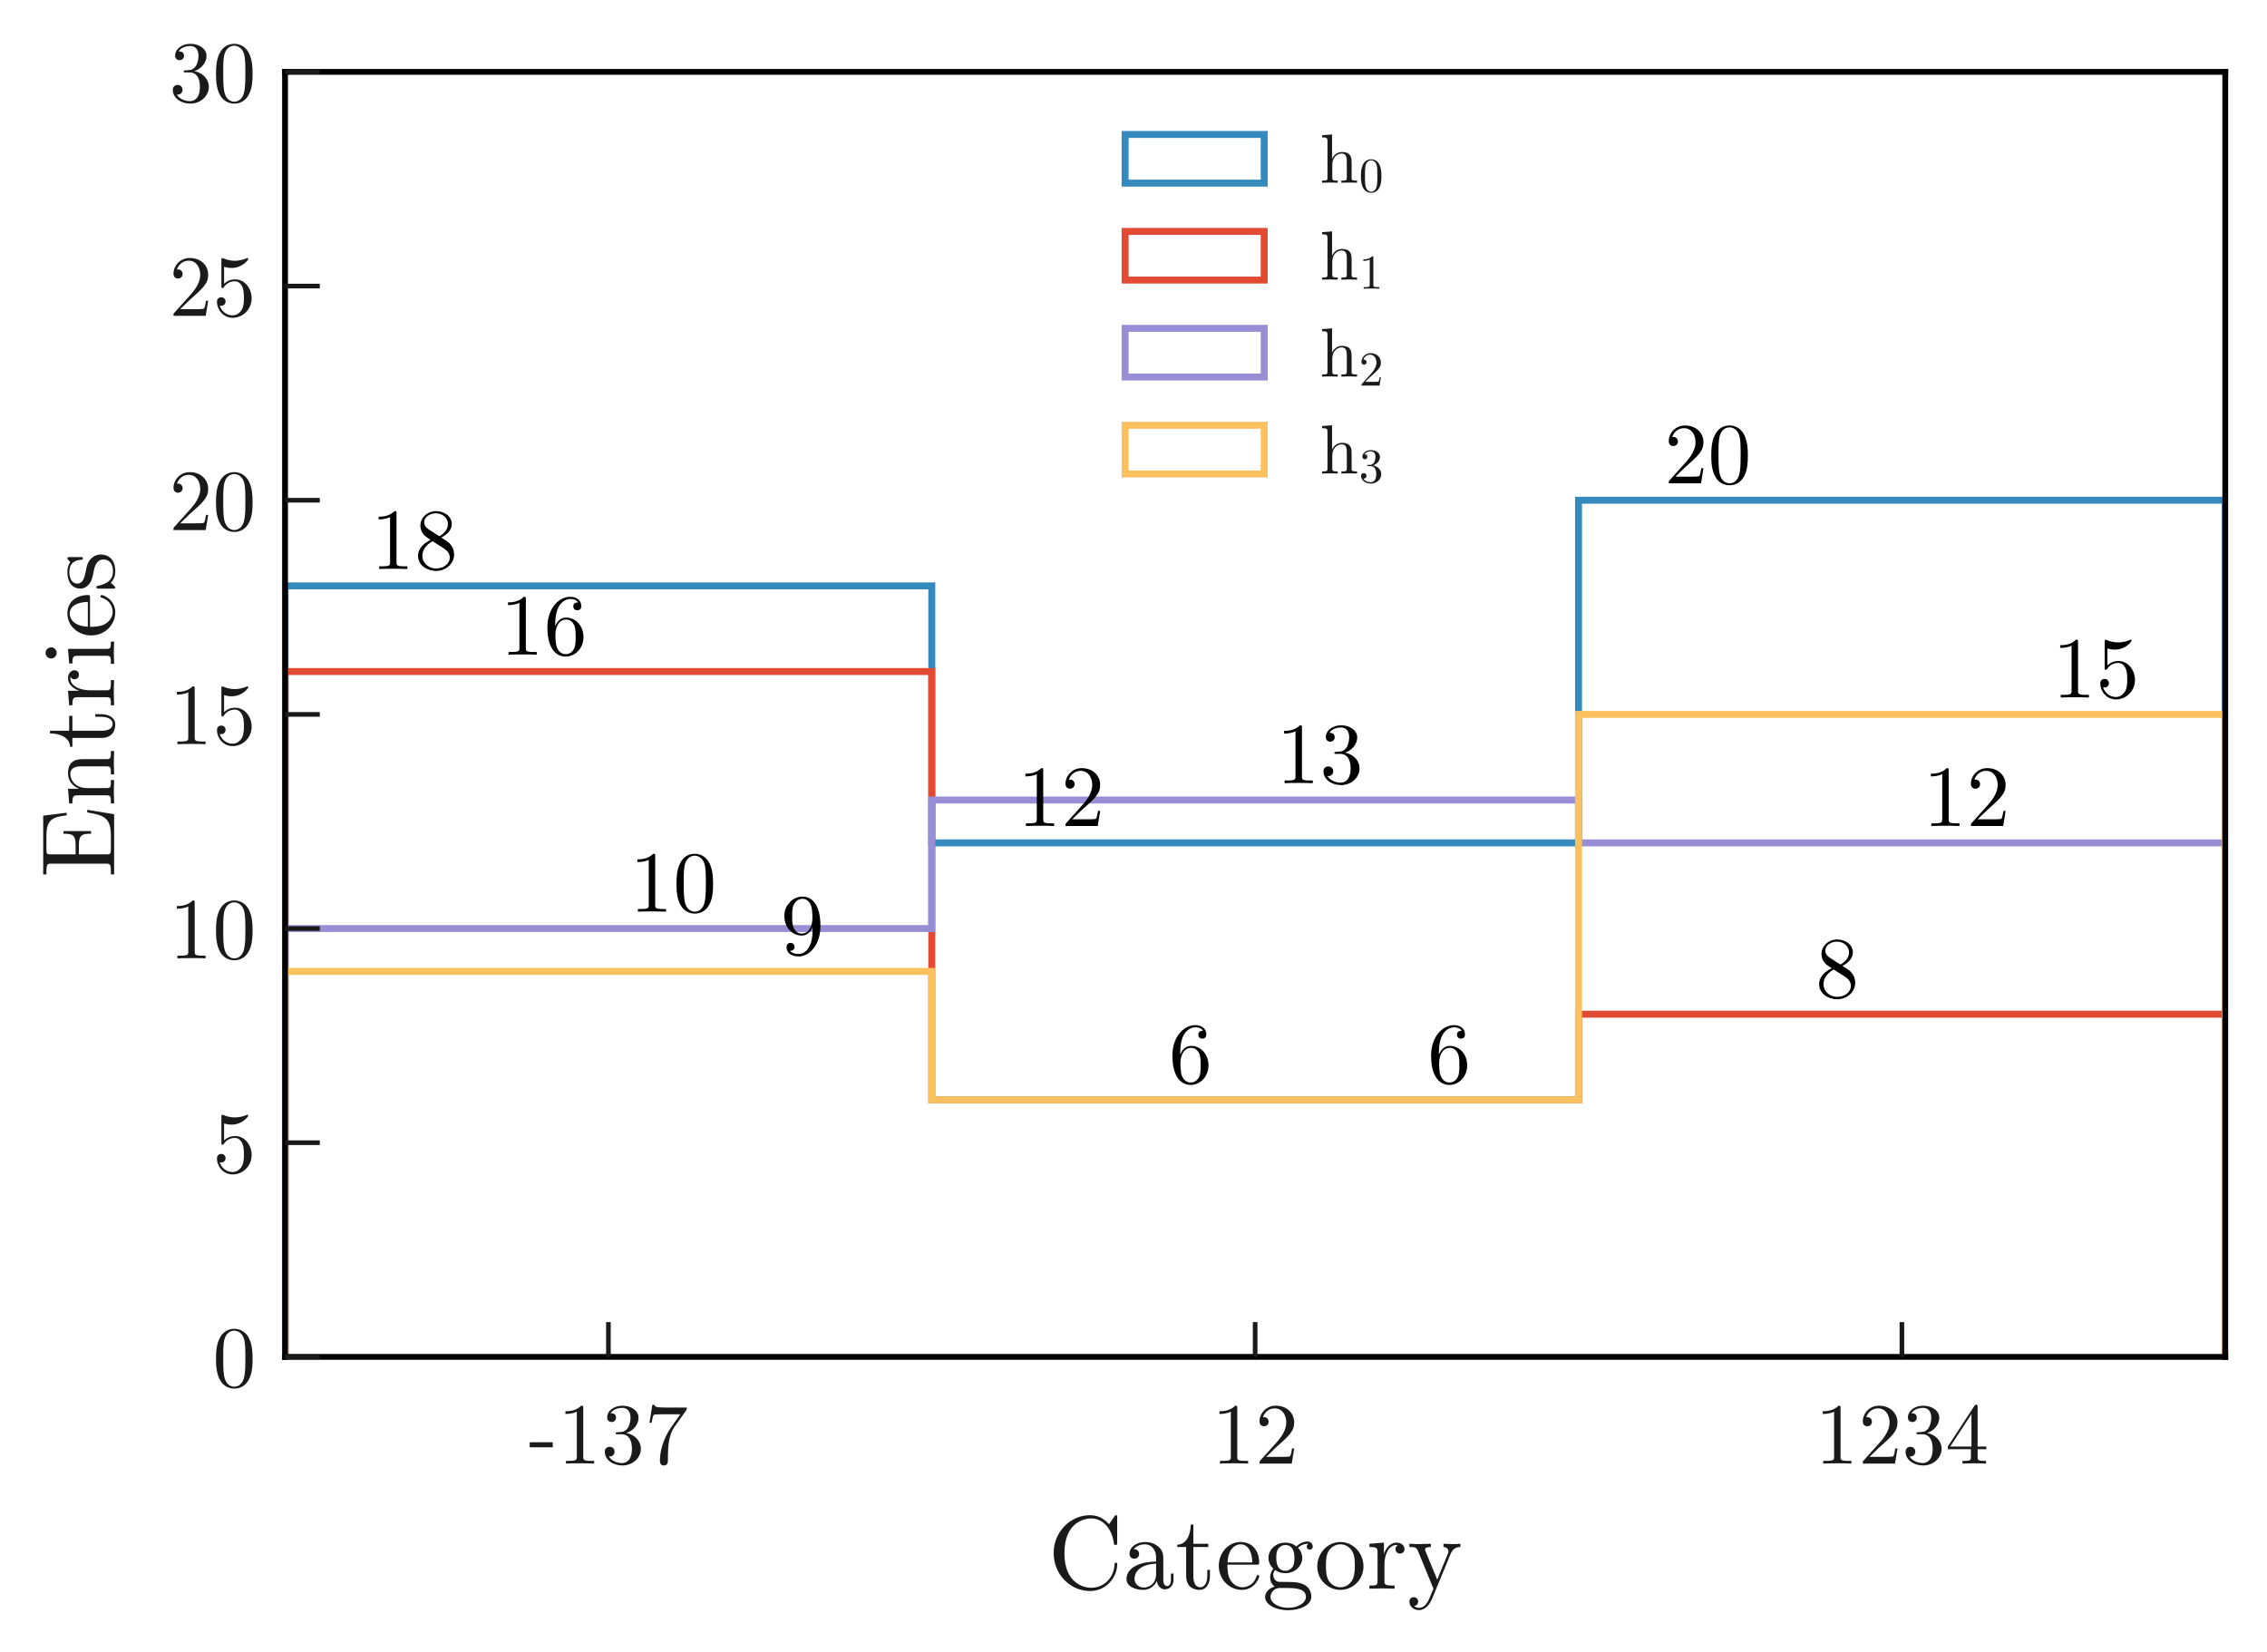
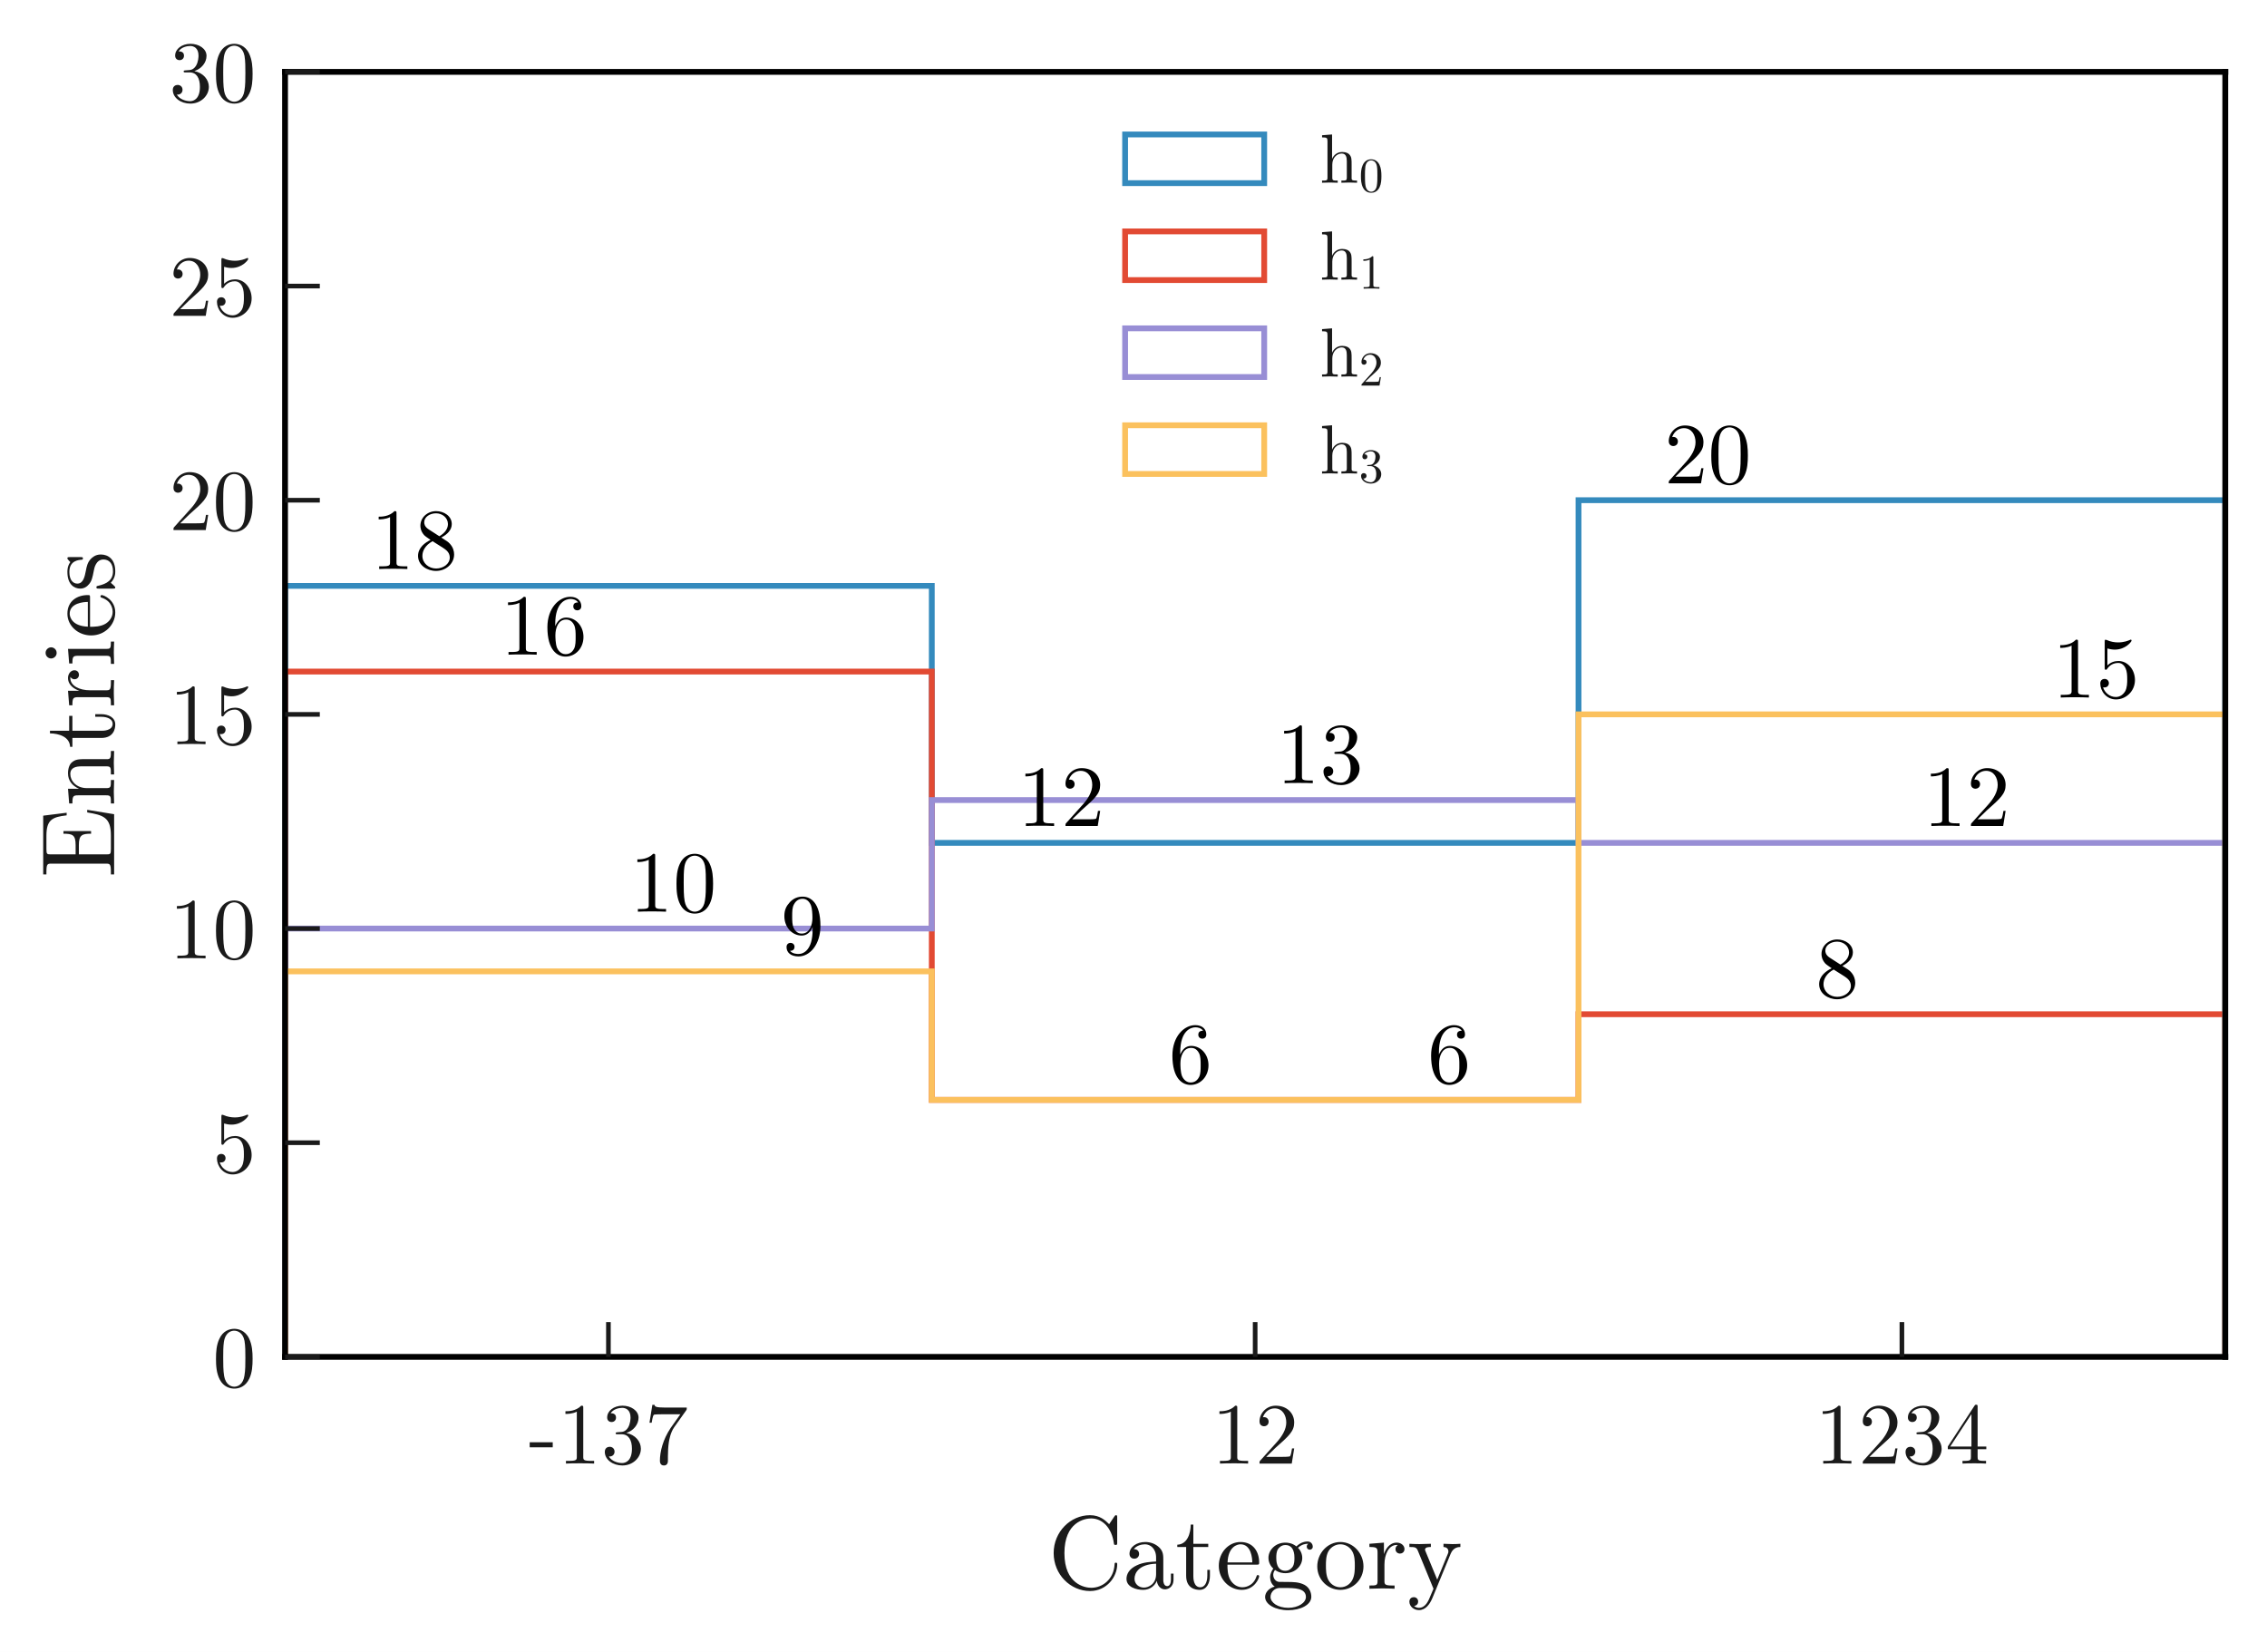
<svg xmlns="http://www.w3.org/2000/svg" xmlns:xlink="http://www.w3.org/1999/xlink" width="391.186pt" height="285.084pt" viewBox="0 0 391.186 285.084" version="1.1">
  <defs>
    <style type="text/css">*{stroke-linejoin: round; stroke-linecap: butt}</style>
  </defs>
  <g id="figure_1">
    <g id="patch_1">
      <path d="M 0 285.084  L 391.186 285.084  L 391.186 0  L 0 0  z " style="fill: #ffffff" />
    </g>
    <g id="axes_1">
      <g id="patch_2">
        <path d="M 49.186 234.165  L 383.986 234.165  L 383.986 12.405  L 49.186 12.405  z " style="fill: #ffffff" />
      </g>
      <g id="patch_3">
-         <path d="M 49.186 234.165  L 49.186 101.109  L 160.786 101.109  L 160.786 145.461  L 272.386 145.461  L 272.386 86.325  L 383.986 86.325  L 383.986 234.165  " clip-path="url(#p1857f18e37)" style="fill: none; stroke: #348abd; stroke-width: 1.2; stroke-linejoin: miter" />
+         <path d="M 49.186 234.165  L 49.186 101.109  L 160.786 101.109  L 160.786 145.461  L 272.386 145.461  L 272.386 86.325  L 383.986 86.325  L 383.986 234.165  " clip-path="url(#p1857f18e37)" style="fill: none; stroke: #348abd; stroke-linejoin: miter" />
      </g>
      <g id="patch_4">
-         <path d="M 49.186 234.165  L 49.186 115.893  L 160.786 115.893  L 160.786 189.813  L 272.386 189.813  L 272.386 175.029  L 383.986 175.029  L 383.986 234.165  " clip-path="url(#p1857f18e37)" style="fill: none; stroke: #e24a33; stroke-width: 1.2; stroke-linejoin: miter" />
+         <path d="M 49.186 234.165  L 49.186 115.893  L 160.786 115.893  L 160.786 189.813  L 272.386 189.813  L 272.386 175.029  L 383.986 175.029  L 383.986 234.165  " clip-path="url(#p1857f18e37)" style="fill: none; stroke: #e24a33; stroke-linejoin: miter" />
      </g>
      <g id="patch_5">
-         <path d="M 49.186 234.165  L 49.186 160.245  L 160.786 160.245  L 160.786 138.069  L 272.386 138.069  L 272.386 145.461  L 383.986 145.461  L 383.986 234.165  " clip-path="url(#p1857f18e37)" style="fill: none; stroke: #988ed5; stroke-width: 1.2; stroke-linejoin: miter" />
+         <path d="M 49.186 234.165  L 49.186 160.245  L 160.786 160.245  L 160.786 138.069  L 272.386 138.069  L 272.386 145.461  L 383.986 145.461  L 383.986 234.165  " clip-path="url(#p1857f18e37)" style="fill: none; stroke: #988ed5; stroke-linejoin: miter" />
      </g>
      <g id="patch_6">
-         <path d="M 49.186 234.165  L 49.186 167.637  L 160.786 167.637  L 160.786 189.813  L 272.386 189.813  L 272.386 123.285  L 383.986 123.285  L 383.986 234.165  " clip-path="url(#p1857f18e37)" style="fill: none; stroke: #fbc15e; stroke-width: 1.2; stroke-linejoin: miter" />
+         <path d="M 49.186 234.165  L 49.186 167.637  L 160.786 167.637  L 160.786 189.813  L 272.386 189.813  L 272.386 123.285  L 383.986 123.285  L 383.986 234.165  " clip-path="url(#p1857f18e37)" style="fill: none; stroke: #fbc15e; stroke-linejoin: miter" />
      </g>
      <g id="patch_7">
        <path d="M 49.186 234.165  L 49.186 12.405  " style="fill: none; stroke: #000000; stroke-linejoin: miter; stroke-linecap: square" />
      </g>
      <g id="patch_8">
        <path d="M 383.986 234.165  L 383.986 12.405  " style="fill: none; stroke: #000000; stroke-linejoin: miter; stroke-linecap: square" />
      </g>
      <g id="patch_9">
        <path d="M 49.186 234.165  L 383.986 234.165  " style="fill: none; stroke: #000000; stroke-linejoin: miter; stroke-linecap: square" />
      </g>
      <g id="patch_10">
        <path d="M 49.186 12.405  L 383.986 12.405  " style="fill: none; stroke: #000000; stroke-linejoin: miter; stroke-linecap: square" />
      </g>
      <g id="matplotlib.axis_1">
        <g id="xtick_1">
          <g id="line2d_1">
            <defs>
              <path id="m8dec1b3d1d" d="M 0 0  L 0 -6  " style="stroke: #1a1a1a; stroke-width: 0.8" />
            </defs>
            <g>
              <use xlink:href="#m8dec1b3d1d" x="104.986" y="234.165" style="fill: #1a1a1a; stroke: #1a1a1a; stroke-width: 0.8" />
            </g>
          </g>
          <g id="text_1">
            <g style="fill: #1a1a1a" transform="translate(91.23898 252.5764) scale(0.15 -0.15)">
              <defs>
                <path id="LatinModernMath-Regular-2d" d="M 1766 1197  L 1766 1568  L 70 1568  L 70 1197  L 1766 1197  z " transform="scale(0.015625)" />
                <path id="LatinModernMath-Regular-31" d="M 2682 0  L 2682 198  L 2477 198  C 1901 198 1882 269 1882 506  L 1882 4096  C 1882 4250 1882 4262 1734 4262  C 1338 3853 774 3853 570 3853  L 570 3654  C 698 3654 1075 3654 1408 3821  L 1408 506  C 1408 275 1389 198 813 198  L 608 198  L 608 0  C 832 19 1389 19 1645 19  C 1901 19 2458 19 2682 0  z " transform="scale(0.015625)" />
                <path id="LatinModernMath-Regular-33" d="M 2925 1094  C 2925 1619 2522 2118 1856 2253  C 2381 2426 2752 2874 2752 3379  C 2752 3904 2189 4262 1574 4262  C 928 4262 442 3878 442 3392  C 442 3181 582 3059 768 3059  C 966 3059 1094 3200 1094 3386  C 1094 3706 794 3706 698 3706  C 896 4019 1318 4102 1549 4102  C 1811 4102 2163 3962 2163 3386  C 2163 3309 2150 2938 1984 2656  C 1792 2349 1574 2330 1414 2323  C 1363 2317 1210 2304 1165 2304  C 1114 2298 1069 2291 1069 2227  C 1069 2157 1114 2157 1222 2157  L 1504 2157  C 2029 2157 2266 1722 2266 1094  C 2266 224 1824 38 1542 38  C 1267 38 787 147 563 525  C 787 493 986 634 986 877  C 986 1107 813 1235 627 1235  C 474 1235 269 1146 269 864  C 269 282 864 -141 1562 -141  C 2342 -141 2925 442 2925 1094  z " transform="scale(0.015625)" />
                <path id="LatinModernMath-Regular-37" d="M 3104 4122  L 1549 4122  C 768 4122 755 4205 730 4326  L 570 4326  L 358 3008  L 518 3008  C 538 3110 595 3514 678 3590  C 723 3629 1222 3629 1306 3629  L 2630 3629  L 1914 2618  C 1338 1754 1126 864 1126 211  C 1126 147 1126 -141 1421 -141  C 1715 -141 1715 147 1715 211  L 1715 538  C 1715 890 1734 1242 1786 1587  C 1811 1734 1901 2285 2182 2682  L 3046 3898  C 3104 3974 3104 3987 3104 4122  z " transform="scale(0.015625)" />
              </defs>
              <use xlink:href="#LatinModernMath-Regular-2d" />
              <use xlink:href="#LatinModernMath-Regular-31" x="33.3" />
              <use xlink:href="#LatinModernMath-Regular-33" x="83.3" />
              <use xlink:href="#LatinModernMath-Regular-37" x="133.3" />
            </g>
          </g>
        </g>
        <g id="xtick_2">
          <g id="line2d_2">
            <g>
              <use xlink:href="#m8dec1b3d1d" x="216.586" y="234.165" style="fill: #1a1a1a; stroke: #1a1a1a; stroke-width: 0.8" />
            </g>
          </g>
          <g id="text_2">
            <g style="fill: #1a1a1a" transform="translate(209.0863 252.5764) scale(0.15 -0.15)">
              <defs>
                <path id="LatinModernMath-Regular-32" d="M 2874 1114  L 2714 1114  C 2682 922 2637 640 2573 544  C 2528 493 2106 493 1965 493  L 813 493  L 1491 1152  C 2490 2035 2874 2381 2874 3021  C 2874 3750 2298 4262 1517 4262  C 794 4262 320 3674 320 3104  C 320 2746 640 2746 659 2746  C 768 2746 992 2822 992 3085  C 992 3251 877 3418 653 3418  C 602 3418 589 3418 570 3411  C 717 3827 1062 4064 1434 4064  C 2016 4064 2291 3546 2291 3021  C 2291 2509 1971 2003 1619 1606  L 390 237  C 320 166 320 154 320 0  L 2694 0  L 2874 1114  z " transform="scale(0.015625)" />
              </defs>
              <use xlink:href="#LatinModernMath-Regular-31" />
              <use xlink:href="#LatinModernMath-Regular-32" x="50" />
            </g>
          </g>
        </g>
        <g id="xtick_3">
          <g id="line2d_3">
            <g>
              <use xlink:href="#m8dec1b3d1d" x="328.186" y="234.165" style="fill: #1a1a1a; stroke: #1a1a1a; stroke-width: 0.8" />
            </g>
          </g>
          <g id="text_3">
            <g style="fill: #1a1a1a" transform="translate(313.1862 252.5764) scale(0.15 -0.15)">
              <defs>
                <path id="LatinModernMath-Regular-34" d="M 3014 1056  L 3014 1254  L 2374 1254  L 2374 4166  C 2374 4294 2374 4333 2272 4333  C 2214 4333 2195 4333 2144 4256  L 179 1254  L 179 1056  L 1882 1056  L 1882 499  C 1882 269 1869 198 1395 198  L 1261 198  L 1261 0  C 1523 19 1856 19 2125 19  C 2394 19 2733 19 2995 0  L 2995 198  L 2861 198  C 2387 198 2374 269 2374 499  L 2374 1056  L 3014 1056  z M 1920 1254  L 358 1254  L 1920 3642  L 1920 1254  z " transform="scale(0.015625)" />
              </defs>
              <use xlink:href="#LatinModernMath-Regular-31" />
              <use xlink:href="#LatinModernMath-Regular-32" x="50" />
              <use xlink:href="#LatinModernMath-Regular-33" x="100" />
              <use xlink:href="#LatinModernMath-Regular-34" x="150" />
            </g>
          </g>
        </g>
        <g id="text_4">
          <g style="fill: #1a1a1a" transform="translate(180.8098 274.1773) scale(0.18 -0.18)">
            <defs>
              <path id="LatinModernMath-Regular-43" d="M 4256 1491  C 4256 1555 4256 1600 4173 1600  C 4102 1600 4102 1562 4096 1498  C 4045 582 3360 58 2662 58  C 2272 58 1018 275 1018 2182  C 1018 4096 2266 4314 2656 4314  C 3354 4314 3923 3731 4051 2797  C 4064 2707 4064 2688 4154 2688  C 4256 2688 4256 2707 4256 2842  L 4256 4358  C 4256 4467 4256 4512 4186 4512  C 4160 4512 4134 4512 4083 4435  L 3763 3962  C 3526 4192 3200 4512 2586 4512  C 1389 4512 358 3494 358 2189  C 358 864 1395 -141 2586 -141  C 3629 -141 4256 749 4256 1491  z " transform="scale(0.015625)" />
              <path id="LatinModernMath-Regular-61" d="M 3091 570  L 3091 928  L 2931 928  L 2931 570  C 2931 198 2771 160 2701 160  C 2490 160 2464 448 2464 480  L 2464 1760  C 2464 2029 2464 2278 2234 2515  C 1984 2765 1664 2867 1357 2867  C 832 2867 390 2566 390 2144  C 390 1952 518 1843 685 1843  C 864 1843 979 1971 979 2138  C 979 2214 947 2426 653 2432  C 826 2656 1139 2726 1344 2726  C 1658 2726 2022 2477 2022 1907  L 2022 1670  C 1696 1651 1248 1632 845 1440  C 365 1222 205 890 205 608  C 205 90 826 -70 1229 -70  C 1651 -70 1946 186 2067 486  C 2093 230 2266 -38 2566 -38  C 2701 -38 3091 51 3091 570  z M 2022 896  C 2022 288 1562 70 1274 70  C 960 70 698 294 698 614  C 698 966 966 1498 2022 1536  L 2022 896  z " transform="scale(0.015625)" />
              <path id="LatinModernMath-Regular-74" d="M 2125 794  L 2125 1158  L 1965 1158  L 1965 806  C 1965 333 1773 90 1536 90  C 1107 90 1107 672 1107 781  L 1107 2560  L 2022 2560  L 2022 2758  L 1107 2758  L 1107 3936  L 947 3936  C 941 3411 749 2726 122 2701  L 122 2560  L 666 2560  L 666 794  C 666 6 1261 -70 1491 -70  C 1946 -70 2125 384 2125 794  z " transform="scale(0.015625)" />
              <path id="LatinModernMath-Regular-65" d="M 2656 762  C 2656 826 2605 838 2573 838  C 2515 838 2502 800 2490 749  C 2266 90 1690 90 1626 90  C 1306 90 1050 282 902 518  C 710 826 710 1248 710 1478  L 2496 1478  C 2637 1478 2656 1478 2656 1613  C 2656 2246 2310 2867 1510 2867  C 768 2867 179 2208 179 1408  C 179 550 851 -70 1587 -70  C 2368 -70 2656 640 2656 762  z M 2234 1613  L 717 1613  C 755 2566 1293 2726 1510 2726  C 2170 2726 2234 1862 2234 1613  z " transform="scale(0.015625)" />
              <path id="LatinModernMath-Regular-67" d="M 3104 2586  C 3104 2694 3027 2899 2778 2899  C 2650 2899 2368 2861 2099 2598  C 1830 2810 1562 2829 1421 2829  C 826 2829 384 2387 384 1894  C 384 1613 525 1370 685 1235  C 602 1139 486 928 486 704  C 486 506 570 262 768 134  C 384 26 179 -250 179 -506  C 179 -966 813 -1318 1594 -1318  C 2349 -1318 3014 -992 3014 -493  C 3014 -269 2925 58 2598 237  C 2259 416 1888 416 1498 416  C 1338 416 1062 416 1018 422  C 813 448 678 646 678 851  C 678 877 678 1024 787 1152  C 1037 973 1299 954 1421 954  C 2016 954 2458 1395 2458 1888  C 2458 2125 2355 2362 2195 2509  C 2426 2726 2656 2758 2771 2758  C 2771 2758 2816 2758 2835 2752  C 2765 2726 2733 2656 2733 2579  C 2733 2470 2816 2394 2918 2394  C 2982 2394 3104 2438 3104 2586  z M 1978 1894  C 1978 1722 1971 1517 1875 1357  C 1824 1280 1677 1101 1421 1101  C 864 1101 864 1741 864 1888  C 864 2061 870 2266 966 2426  C 1018 2502 1165 2682 1421 2682  C 1978 2682 1978 2042 1978 1894  z M 2682 -506  C 2682 -851 2227 -1171 1600 -1171  C 954 -1171 512 -845 512 -506  C 512 -211 755 26 1037 45  L 1414 45  C 1965 45 2682 45 2682 -506  z " transform="scale(0.015625)" />
              <path id="LatinModernMath-Regular-6f" d="M 3014 1370  C 3014 2189 2374 2867 1600 2867  C 800 2867 179 2170 179 1370  C 179 544 845 -70 1594 -70  C 2368 -70 3014 557 3014 1370  z M 2483 1421  C 2483 1190 2483 845 2342 563  C 2202 275 1920 90 1600 90  C 1325 90 1043 224 870 518  C 710 800 710 1190 710 1421  C 710 1670 710 2016 864 2298  C 1037 2592 1338 2726 1594 2726  C 1875 2726 2150 2586 2317 2310  C 2483 2035 2483 1664 2483 1421  z " transform="scale(0.015625)" />
              <path id="LatinModernMath-Regular-72" d="M 2330 2438  C 2330 2643 2131 2829 1856 2829  C 1389 2829 1158 2400 1069 2125  L 1069 2829  L 179 2758  L 179 2560  C 627 2560 678 2515 678 2202  L 678 486  C 678 198 608 198 179 198  L 179 0  L 909 19  C 1165 19 1466 19 1722 0  L 1722 198  L 1587 198  C 1114 198 1101 269 1101 499  L 1101 1485  C 1101 2118 1370 2688 1856 2688  C 1901 2688 1914 2688 1926 2682  C 1907 2675 1779 2598 1779 2432  C 1779 2253 1914 2157 2054 2157  C 2170 2157 2330 2234 2330 2438  z " transform="scale(0.015625)" />
              <path id="LatinModernMath-Regular-79" d="M 3251 2560  L 3251 2758  C 3104 2746 2918 2739 2771 2739  L 2214 2758  L 2214 2560  C 2413 2554 2515 2445 2515 2285  C 2515 2221 2509 2208 2477 2131  L 1830 557  L 1120 2278  C 1094 2342 1082 2368 1082 2394  C 1082 2560 1318 2560 1440 2560  L 1440 2758  L 742 2739  C 570 2739 314 2746 122 2758  L 122 2560  C 429 2560 550 2560 640 2336  L 1600 0  L 1440 -378  C 1299 -730 1120 -1171 710 -1171  C 678 -1171 531 -1171 410 -1056  C 608 -1030 659 -890 659 -787  C 659 -621 538 -518 390 -518  C 262 -518 122 -602 122 -794  C 122 -1082 390 -1312 710 -1312  C 1114 -1312 1376 -947 1530 -582  L 2656 2150  C 2822 2554 3149 2560 3251 2560  z " transform="scale(0.015625)" />
            </defs>
            <use xlink:href="#LatinModernMath-Regular-43" />
            <use xlink:href="#LatinModernMath-Regular-61" x="72.2" />
            <use xlink:href="#LatinModernMath-Regular-74" x="122.2" />
            <use xlink:href="#LatinModernMath-Regular-65" x="161.1" />
            <use xlink:href="#LatinModernMath-Regular-67" x="205.5" />
            <use xlink:href="#LatinModernMath-Regular-6f" x="255.5" />
            <use xlink:href="#LatinModernMath-Regular-72" x="305.5" />
            <use xlink:href="#LatinModernMath-Regular-79" x="344.7" />
          </g>
        </g>
      </g>
      <g id="matplotlib.axis_2">
        <g id="ytick_1">
          <g id="line2d_4">
            <defs>
              <path id="mc947610920" d="M 0 0  L 6 0  " style="stroke: #1a1a1a; stroke-width: 0.8" />
            </defs>
            <g>
              <use xlink:href="#mc947610920" x="49.186" y="234.165" style="fill: #1a1a1a; stroke: #1a1a1a; stroke-width: 0.8" />
            </g>
          </g>
          <g id="text_5">
            <g style="fill: #1a1a1a" transform="translate(36.68625 239.3709) scale(0.15 -0.15)">
              <defs>
                <path id="LatinModernMath-Regular-30" d="M 2944 2048  C 2944 2560 2912 3072 2688 3546  C 2394 4160 1869 4262 1600 4262  C 1216 4262 749 4096 486 3501  C 282 3059 250 2560 250 2048  C 250 1568 275 992 538 506  C 813 -13 1280 -141 1594 -141  C 1939 -141 2426 -6 2707 602  C 2912 1043 2944 1542 2944 2048  z M 2413 2125  C 2413 1645 2413 1210 2342 800  C 2246 192 1882 0 1594 0  C 1344 0 966 160 851 774  C 781 1158 781 1747 781 2125  C 781 2534 781 2957 832 3302  C 954 4064 1434 4122 1594 4122  C 1805 4122 2227 4006 2349 3373  C 2413 3014 2413 2528 2413 2125  z " transform="scale(0.015625)" />
              </defs>
              <use xlink:href="#LatinModernMath-Regular-30" transform="translate(0 0.40625)" />
            </g>
          </g>
        </g>
        <g id="ytick_2">
          <g id="line2d_5">
            <g>
              <use xlink:href="#mc947610920" x="49.186" y="197.205" style="fill: #1a1a1a; stroke: #1a1a1a; stroke-width: 0.8" />
            </g>
          </g>
          <g id="text_6">
            <g style="fill: #1a1a1a" transform="translate(36.68625 202.4109) scale(0.15 -0.15)">
              <defs>
                <path id="LatinModernMath-Regular-35" d="M 2874 1286  C 2874 2048 2349 2688 1658 2688  C 1350 2688 1075 2586 845 2362  L 845 3610  C 973 3571 1184 3526 1389 3526  C 2176 3526 2624 4109 2624 4192  C 2624 4230 2605 4262 2560 4262  C 2560 4262 2541 4262 2509 4243  C 2381 4186 2067 4058 1638 4058  C 1382 4058 1088 4102 787 4237  C 736 4256 710 4256 710 4256  C 646 4256 646 4205 646 4102  L 646 2208  C 646 2093 646 2042 736 2042  C 781 2042 794 2061 819 2099  C 890 2202 1126 2547 1645 2547  C 1978 2547 2138 2253 2189 2138  C 2291 1901 2304 1651 2304 1331  C 2304 1107 2304 723 2150 454  C 1997 205 1760 38 1466 38  C 998 38 634 378 525 755  C 544 749 563 742 634 742  C 845 742 954 902 954 1056  C 954 1210 845 1370 634 1370  C 544 1370 320 1325 320 1030  C 320 480 762 -141 1478 -141  C 2221 -141 2874 474 2874 1286  z " transform="scale(0.015625)" />
              </defs>
              <use xlink:href="#LatinModernMath-Regular-35" transform="translate(0 0.40625)" />
            </g>
          </g>
        </g>
        <g id="ytick_3">
          <g id="line2d_6">
            <g>
              <use xlink:href="#mc947610920" x="49.186" y="160.245" style="fill: #1a1a1a; stroke: #1a1a1a; stroke-width: 0.8" />
            </g>
          </g>
          <g id="text_7">
            <g style="fill: #1a1a1a" transform="translate(29.18625 165.4509) scale(0.15 -0.15)">
              <use xlink:href="#LatinModernMath-Regular-31" transform="translate(0 0.40625)" />
              <use xlink:href="#LatinModernMath-Regular-30" transform="translate(49.99999 0.40625)" />
            </g>
          </g>
        </g>
        <g id="ytick_4">
          <g id="line2d_7">
            <g>
              <use xlink:href="#mc947610920" x="49.186" y="123.285" style="fill: #1a1a1a; stroke: #1a1a1a; stroke-width: 0.8" />
            </g>
          </g>
          <g id="text_8">
            <g style="fill: #1a1a1a" transform="translate(29.18625 128.4909) scale(0.15 -0.15)">
              <use xlink:href="#LatinModernMath-Regular-31" transform="translate(0 0.40625)" />
              <use xlink:href="#LatinModernMath-Regular-35" transform="translate(49.99999 0.40625)" />
            </g>
          </g>
        </g>
        <g id="ytick_5">
          <g id="line2d_8">
            <g>
              <use xlink:href="#mc947610920" x="49.186" y="86.325" style="fill: #1a1a1a; stroke: #1a1a1a; stroke-width: 0.8" />
            </g>
          </g>
          <g id="text_9">
            <g style="fill: #1a1a1a" transform="translate(29.18625 91.53094) scale(0.15 -0.15)">
              <use xlink:href="#LatinModernMath-Regular-32" transform="translate(0 0.40625)" />
              <use xlink:href="#LatinModernMath-Regular-30" transform="translate(49.99999 0.40625)" />
            </g>
          </g>
        </g>
        <g id="ytick_6">
          <g id="line2d_9">
            <g>
              <use xlink:href="#mc947610920" x="49.186" y="49.365" style="fill: #1a1a1a; stroke: #1a1a1a; stroke-width: 0.8" />
            </g>
          </g>
          <g id="text_10">
            <g style="fill: #1a1a1a" transform="translate(29.18625 54.57094) scale(0.15 -0.15)">
              <use xlink:href="#LatinModernMath-Regular-32" transform="translate(0 0.40625)" />
              <use xlink:href="#LatinModernMath-Regular-35" transform="translate(49.99999 0.40625)" />
            </g>
          </g>
        </g>
        <g id="ytick_7">
          <g id="line2d_10">
            <g>
              <use xlink:href="#mc947610920" x="49.186" y="12.405" style="fill: #1a1a1a; stroke: #1a1a1a; stroke-width: 0.8" />
            </g>
          </g>
          <g id="text_11">
            <g style="fill: #1a1a1a" transform="translate(29.18625 17.61094) scale(0.15 -0.15)">
              <use xlink:href="#LatinModernMath-Regular-33" transform="translate(0 0.40625)" />
              <use xlink:href="#LatinModernMath-Regular-30" transform="translate(49.99999 0.40625)" />
            </g>
          </g>
        </g>
        <g id="text_12">
          <g style="fill: #1a1a1a" transform="translate(19.69312 151.492) rotate(-90) scale(0.18 -0.18)">
            <defs>
              <path id="LatinModernMath-Regular-45" d="M 4173 1651  L 4013 1651  C 3853 666 3706 198 2605 198  L 1754 198  C 1453 198 1440 243 1440 454  L 1440 2163  L 2016 2163  C 2637 2163 2707 1958 2707 1414  L 2867 1414  L 2867 3110  L 2707 3110  C 2707 2560 2637 2362 2016 2362  L 1440 2362  L 1440 3898  C 1440 4109 1453 4154 1754 4154  L 2579 4154  C 3558 4154 3731 3802 3834 2912  L 3994 2912  L 3814 4352  L 211 4352  L 211 4154  L 365 4154  C 858 4154 870 4083 870 3853  L 870 499  C 870 269 858 198 365 198  L 211 198  L 211 0  L 3904 0  L 4173 1651  z " transform="scale(0.015625)" />
              <path id="LatinModernMath-Regular-6e" d="M 3424 0  L 3424 198  C 3091 198 2931 198 2925 390  L 2925 1613  C 2925 2163 2925 2362 2726 2592  C 2637 2701 2426 2829 2054 2829  C 1587 2829 1286 2554 1107 2157  L 1107 2829  L 205 2758  L 205 2560  C 653 2560 704 2515 704 2202  L 704 486  C 704 198 634 198 205 198  L 205 0  L 928 19  L 1645 0  L 1645 198  C 1216 198 1146 198 1146 486  L 1146 1664  C 1146 2330 1600 2688 2010 2688  C 2413 2688 2483 2342 2483 1978  L 2483 486  C 2483 198 2413 198 1984 198  L 1984 0  L 2707 19  L 3424 0  z " transform="scale(0.015625)" />
              <path id="LatinModernMath-Regular-69" d="M 1581 0  L 1581 198  C 1158 198 1133 230 1133 480  L 1133 2829  L 237 2758  L 237 2560  C 653 2560 710 2522 710 2208  L 710 486  C 710 198 640 198 211 198  L 211 0  L 915 19  C 1139 19 1363 6 1581 0  z M 1229 3866  C 1229 4038 1082 4205 890 4205  C 672 4205 544 4026 544 3866  C 544 3693 691 3526 883 3526  C 1101 3526 1229 3706 1229 3866  z " transform="scale(0.015625)" />
              <path id="LatinModernMath-Regular-73" d="M 2304 819  C 2304 1158 2112 1350 2035 1427  C 1824 1632 1574 1683 1306 1734  C 947 1805 518 1888 518 2259  C 518 2483 685 2746 1235 2746  C 1939 2746 1971 2170 1984 1971  C 1990 1914 2061 1914 2061 1914  C 2144 1914 2144 1946 2144 2067  L 2144 2714  C 2144 2822 2144 2867 2074 2867  C 2042 2867 2029 2867 1946 2790  C 1926 2765 1862 2707 1837 2688  C 1594 2867 1331 2867 1235 2867  C 454 2867 211 2438 211 2080  C 211 1856 314 1677 486 1536  C 691 1370 870 1331 1331 1242  C 1472 1216 1997 1114 1997 653  C 1997 326 1773 70 1274 70  C 736 70 506 435 384 979  C 365 1062 358 1088 294 1088  C 211 1088 211 1043 211 928  L 211 83  C 211 -26 211 -70 282 -70  C 314 -70 320 -64 442 58  C 454 70 454 83 570 205  C 851 -64 1139 -70 1274 -70  C 2010 -70 2304 358 2304 819  z " transform="scale(0.015625)" />
            </defs>
            <use xlink:href="#LatinModernMath-Regular-45" />
            <use xlink:href="#LatinModernMath-Regular-6e" x="68.1" />
            <use xlink:href="#LatinModernMath-Regular-74" x="123.7" />
            <use xlink:href="#LatinModernMath-Regular-72" x="162.6" />
            <use xlink:href="#LatinModernMath-Regular-69" x="201.8" />
            <use xlink:href="#LatinModernMath-Regular-65" x="229.6" />
            <use xlink:href="#LatinModernMath-Regular-73" x="274" />
          </g>
        </g>
      </g>
      <g id="text_13">
        <g transform="translate(64.00625 98.19853) scale(0.15 -0.15)">
          <defs>
            <path id="LatinModernMath-Regular-38" d="M 2925 1075  C 2925 1306 2854 1594 2611 1862  C 2490 1997 2387 2061 1978 2317  C 2438 2554 2752 2886 2752 3309  C 2752 3898 2182 4262 1600 4262  C 960 4262 442 3789 442 3194  C 442 3078 454 2790 723 2490  C 794 2413 1030 2253 1190 2144  C 819 1958 269 1600 269 966  C 269 288 922 -141 1594 -141  C 2317 -141 2925 390 2925 1075  z M 2470 3309  C 2470 2944 2221 2637 1837 2413  L 1043 2925  C 749 3117 723 3334 723 3443  C 723 3834 1139 4102 1594 4102  C 2061 4102 2470 3770 2470 3309  z M 2605 845  C 2605 371 2125 38 1600 38  C 1050 38 589 435 589 966  C 589 1338 794 1747 1338 2048  L 2125 1549  C 2304 1427 2605 1235 2605 845  z " transform="scale(0.015625)" />
          </defs>
          <use xlink:href="#LatinModernMath-Regular-31" />
          <use xlink:href="#LatinModernMath-Regular-38" x="50" />
        </g>
      </g>
      <g id="text_14">
        <g transform="translate(175.6062 142.5505) scale(0.15 -0.15)">
          <use xlink:href="#LatinModernMath-Regular-31" />
          <use xlink:href="#LatinModernMath-Regular-32" x="50" />
        </g>
      </g>
      <g id="text_15">
        <g transform="translate(287.2063 83.41453) scale(0.15 -0.15)">
          <use xlink:href="#LatinModernMath-Regular-32" />
          <use xlink:href="#LatinModernMath-Regular-30" x="50" />
        </g>
      </g>
      <g id="text_16">
        <g transform="translate(86.32625 112.9825) scale(0.15 -0.15)">
          <defs>
            <path id="LatinModernMath-Regular-36" d="M 2925 1306  C 2925 2118 2355 2733 1645 2733  C 1210 2733 973 2406 845 2099  L 845 2253  C 845 3872 1638 4102 1965 4102  C 2118 4102 2387 4064 2528 3846  C 2432 3846 2176 3846 2176 3558  C 2176 3360 2330 3264 2470 3264  C 2573 3264 2765 3322 2765 3571  C 2765 3955 2483 4262 1952 4262  C 1133 4262 269 3437 269 2022  C 269 314 1011 -141 1606 -141  C 2317 -141 2925 461 2925 1306  z M 2349 1312  C 2349 1005 2349 685 2240 454  C 2048 70 1754 38 1606 38  C 1203 38 1011 422 973 518  C 858 819 858 1331 858 1446  C 858 1946 1062 2586 1638 2586  C 1741 2586 2035 2586 2234 2189  C 2349 1952 2349 1626 2349 1312  z " transform="scale(0.015625)" />
          </defs>
          <use xlink:href="#LatinModernMath-Regular-31" />
          <use xlink:href="#LatinModernMath-Regular-36" x="50" />
        </g>
      </g>
      <g id="text_17">
        <g transform="translate(201.6763 186.9025) scale(0.15 -0.15)">
          <use xlink:href="#LatinModernMath-Regular-36" />
        </g>
      </g>
      <g id="text_18">
        <g transform="translate(313.2763 172.1185) scale(0.15 -0.15)">
          <use xlink:href="#LatinModernMath-Regular-38" />
        </g>
      </g>
      <g id="text_19">
        <g transform="translate(108.6462 157.3345) scale(0.15 -0.15)">
          <use xlink:href="#LatinModernMath-Regular-31" />
          <use xlink:href="#LatinModernMath-Regular-30" x="50" />
        </g>
      </g>
      <g id="text_20">
        <g transform="translate(220.2463 135.1585) scale(0.15 -0.15)">
          <use xlink:href="#LatinModernMath-Regular-31" />
          <use xlink:href="#LatinModernMath-Regular-33" x="50" />
        </g>
      </g>
      <g id="text_21">
        <g transform="translate(331.8462 142.5505) scale(0.15 -0.15)">
          <use xlink:href="#LatinModernMath-Regular-31" />
          <use xlink:href="#LatinModernMath-Regular-32" x="50" />
        </g>
      </g>
      <g id="text_22">
        <g transform="translate(134.7163 164.7265) scale(0.15 -0.15)">
          <defs>
            <path id="LatinModernMath-Regular-39" d="M 2925 2106  C 2925 3827 2189 4262 1619 4262  C 1267 4262 954 4147 678 3859  C 416 3571 269 3302 269 2822  C 269 2022 832 1395 1549 1395  C 1939 1395 2202 1664 2349 2035  L 2349 1830  C 2349 333 1683 38 1312 38  C 1203 38 858 51 685 269  C 966 269 1018 454 1018 563  C 1018 762 864 858 723 858  C 621 858 429 800 429 550  C 429 122 774 -141 1318 -141  C 2144 -141 2925 730 2925 2106  z M 2336 2694  C 2336 2163 2118 1542 1555 1542  C 1453 1542 1158 1542 960 1946  C 845 2182 845 2502 845 2816  C 845 3162 845 3462 979 3699  C 1152 4019 1395 4102 1619 4102  C 1914 4102 2125 3885 2234 3597  C 2310 3392 2336 2989 2336 2694  z " transform="scale(0.015625)" />
          </defs>
          <use xlink:href="#LatinModernMath-Regular-39" />
        </g>
      </g>
      <g id="text_23">
        <g transform="translate(246.3162 186.9025) scale(0.15 -0.15)">
          <use xlink:href="#LatinModernMath-Regular-36" />
        </g>
      </g>
      <g id="text_24">
        <g transform="translate(354.1662 120.3745) scale(0.15 -0.15)">
          <use xlink:href="#LatinModernMath-Regular-31" />
          <use xlink:href="#LatinModernMath-Regular-35" x="50" />
        </g>
      </g>
      <g id="legend_1">
        <g id="patch_11">
-           <path d="M 194.146 31.605  L 218.146 31.605  L 218.146 23.205  L 194.146 23.205  L 194.146 31.605  z " style="fill: none; stroke: #348abd; stroke-width: 1.2; stroke-linejoin: miter" />
+           <path d="M 194.146 31.605  L 218.146 31.605  L 218.146 23.205  L 194.146 23.205  L 194.146 31.605  z " style="fill: none; stroke: #348abd; stroke-linejoin: miter" />
        </g>
        <g id="text_25">
          <g style="fill: #1a1a1a" transform="translate(227.7463 31.60547) scale(0.12 -0.12)">
            <defs>
              <path id="LatinModernMath-Regular-68" d="M 3424 0  L 3424 198  C 3091 198 2931 198 2925 390  L 2925 1613  C 2925 2163 2925 2362 2726 2592  C 2637 2701 2426 2829 2054 2829  C 1517 2829 1235 2445 1133 2214  L 1126 2214  L 1126 4442  L 205 4371  L 205 4173  C 653 4173 704 4128 704 3814  L 704 486  C 704 198 634 198 205 198  L 205 0  L 928 19  L 1645 0  L 1645 198  C 1216 198 1146 198 1146 486  L 1146 1664  C 1146 2330 1600 2688 2010 2688  C 2413 2688 2483 2342 2483 1978  L 2483 486  C 2483 198 2413 198 1984 198  L 1984 0  L 2707 19  L 3424 0  z " transform="scale(0.015625)" />
            </defs>
            <use xlink:href="#LatinModernMath-Regular-68" transform="translate(0 0.59375)" />
            <use xlink:href="#LatinModernMath-Regular-30" transform="translate(56.35413 -12.33437) scale(0.7)" />
          </g>
        </g>
        <g id="patch_12">
-           <path d="M 194.146 48.334  L 218.146 48.334  L 218.146 39.934  L 194.146 39.934  L 194.146 48.334  z " style="fill: none; stroke: #e24a33; stroke-width: 1.2; stroke-linejoin: miter" />
+           <path d="M 194.146 48.334  L 218.146 48.334  L 218.146 39.934  L 194.146 39.934  L 194.146 48.334  z " style="fill: none; stroke: #e24a33; stroke-linejoin: miter" />
        </g>
        <g id="text_26">
          <g style="fill: #1a1a1a" transform="translate(227.7463 48.33422) scale(0.12 -0.12)">
            <use xlink:href="#LatinModernMath-Regular-68" transform="translate(0 0.59375)" />
            <use xlink:href="#LatinModernMath-Regular-31" transform="translate(56.35413 -12.33437) scale(0.7)" />
          </g>
        </g>
        <g id="patch_13">
-           <path d="M 194.146 65.063  L 218.146 65.063  L 218.146 56.663  L 194.146 56.663  L 194.146 65.063  z " style="fill: none; stroke: #988ed5; stroke-width: 1.2; stroke-linejoin: miter" />
+           <path d="M 194.146 65.063  L 218.146 65.063  L 218.146 56.663  L 194.146 56.663  L 194.146 65.063  z " style="fill: none; stroke: #988ed5; stroke-linejoin: miter" />
        </g>
        <g id="text_27">
          <g style="fill: #1a1a1a" transform="translate(227.7463 65.06297) scale(0.12 -0.12)">
            <use xlink:href="#LatinModernMath-Regular-68" transform="translate(0 0.59375)" />
            <use xlink:href="#LatinModernMath-Regular-32" transform="translate(56.35413 -12.33437) scale(0.7)" />
          </g>
        </g>
        <g id="patch_14">
-           <path d="M 194.146 81.792  L 218.146 81.792  L 218.146 73.392  L 194.146 73.392  L 194.146 81.792  z " style="fill: none; stroke: #fbc15e; stroke-width: 1.2; stroke-linejoin: miter" />
+           <path d="M 194.146 81.792  L 218.146 81.792  L 218.146 73.392  L 194.146 73.392  L 194.146 81.792  z " style="fill: none; stroke: #fbc15e; stroke-linejoin: miter" />
        </g>
        <g id="text_28">
          <g style="fill: #1a1a1a" transform="translate(227.7463 81.79172) scale(0.12 -0.12)">
            <use xlink:href="#LatinModernMath-Regular-68" transform="translate(0 0.59375)" />
            <use xlink:href="#LatinModernMath-Regular-33" transform="translate(56.35413 -12.33437) scale(0.7)" />
          </g>
        </g>
      </g>
    </g>
  </g>
  <defs>
    <clipPath id="p1857f18e37">
      <rect x="49.186" y="12.405" width="334.8" height="221.76" />
    </clipPath>
  </defs>
</svg>
